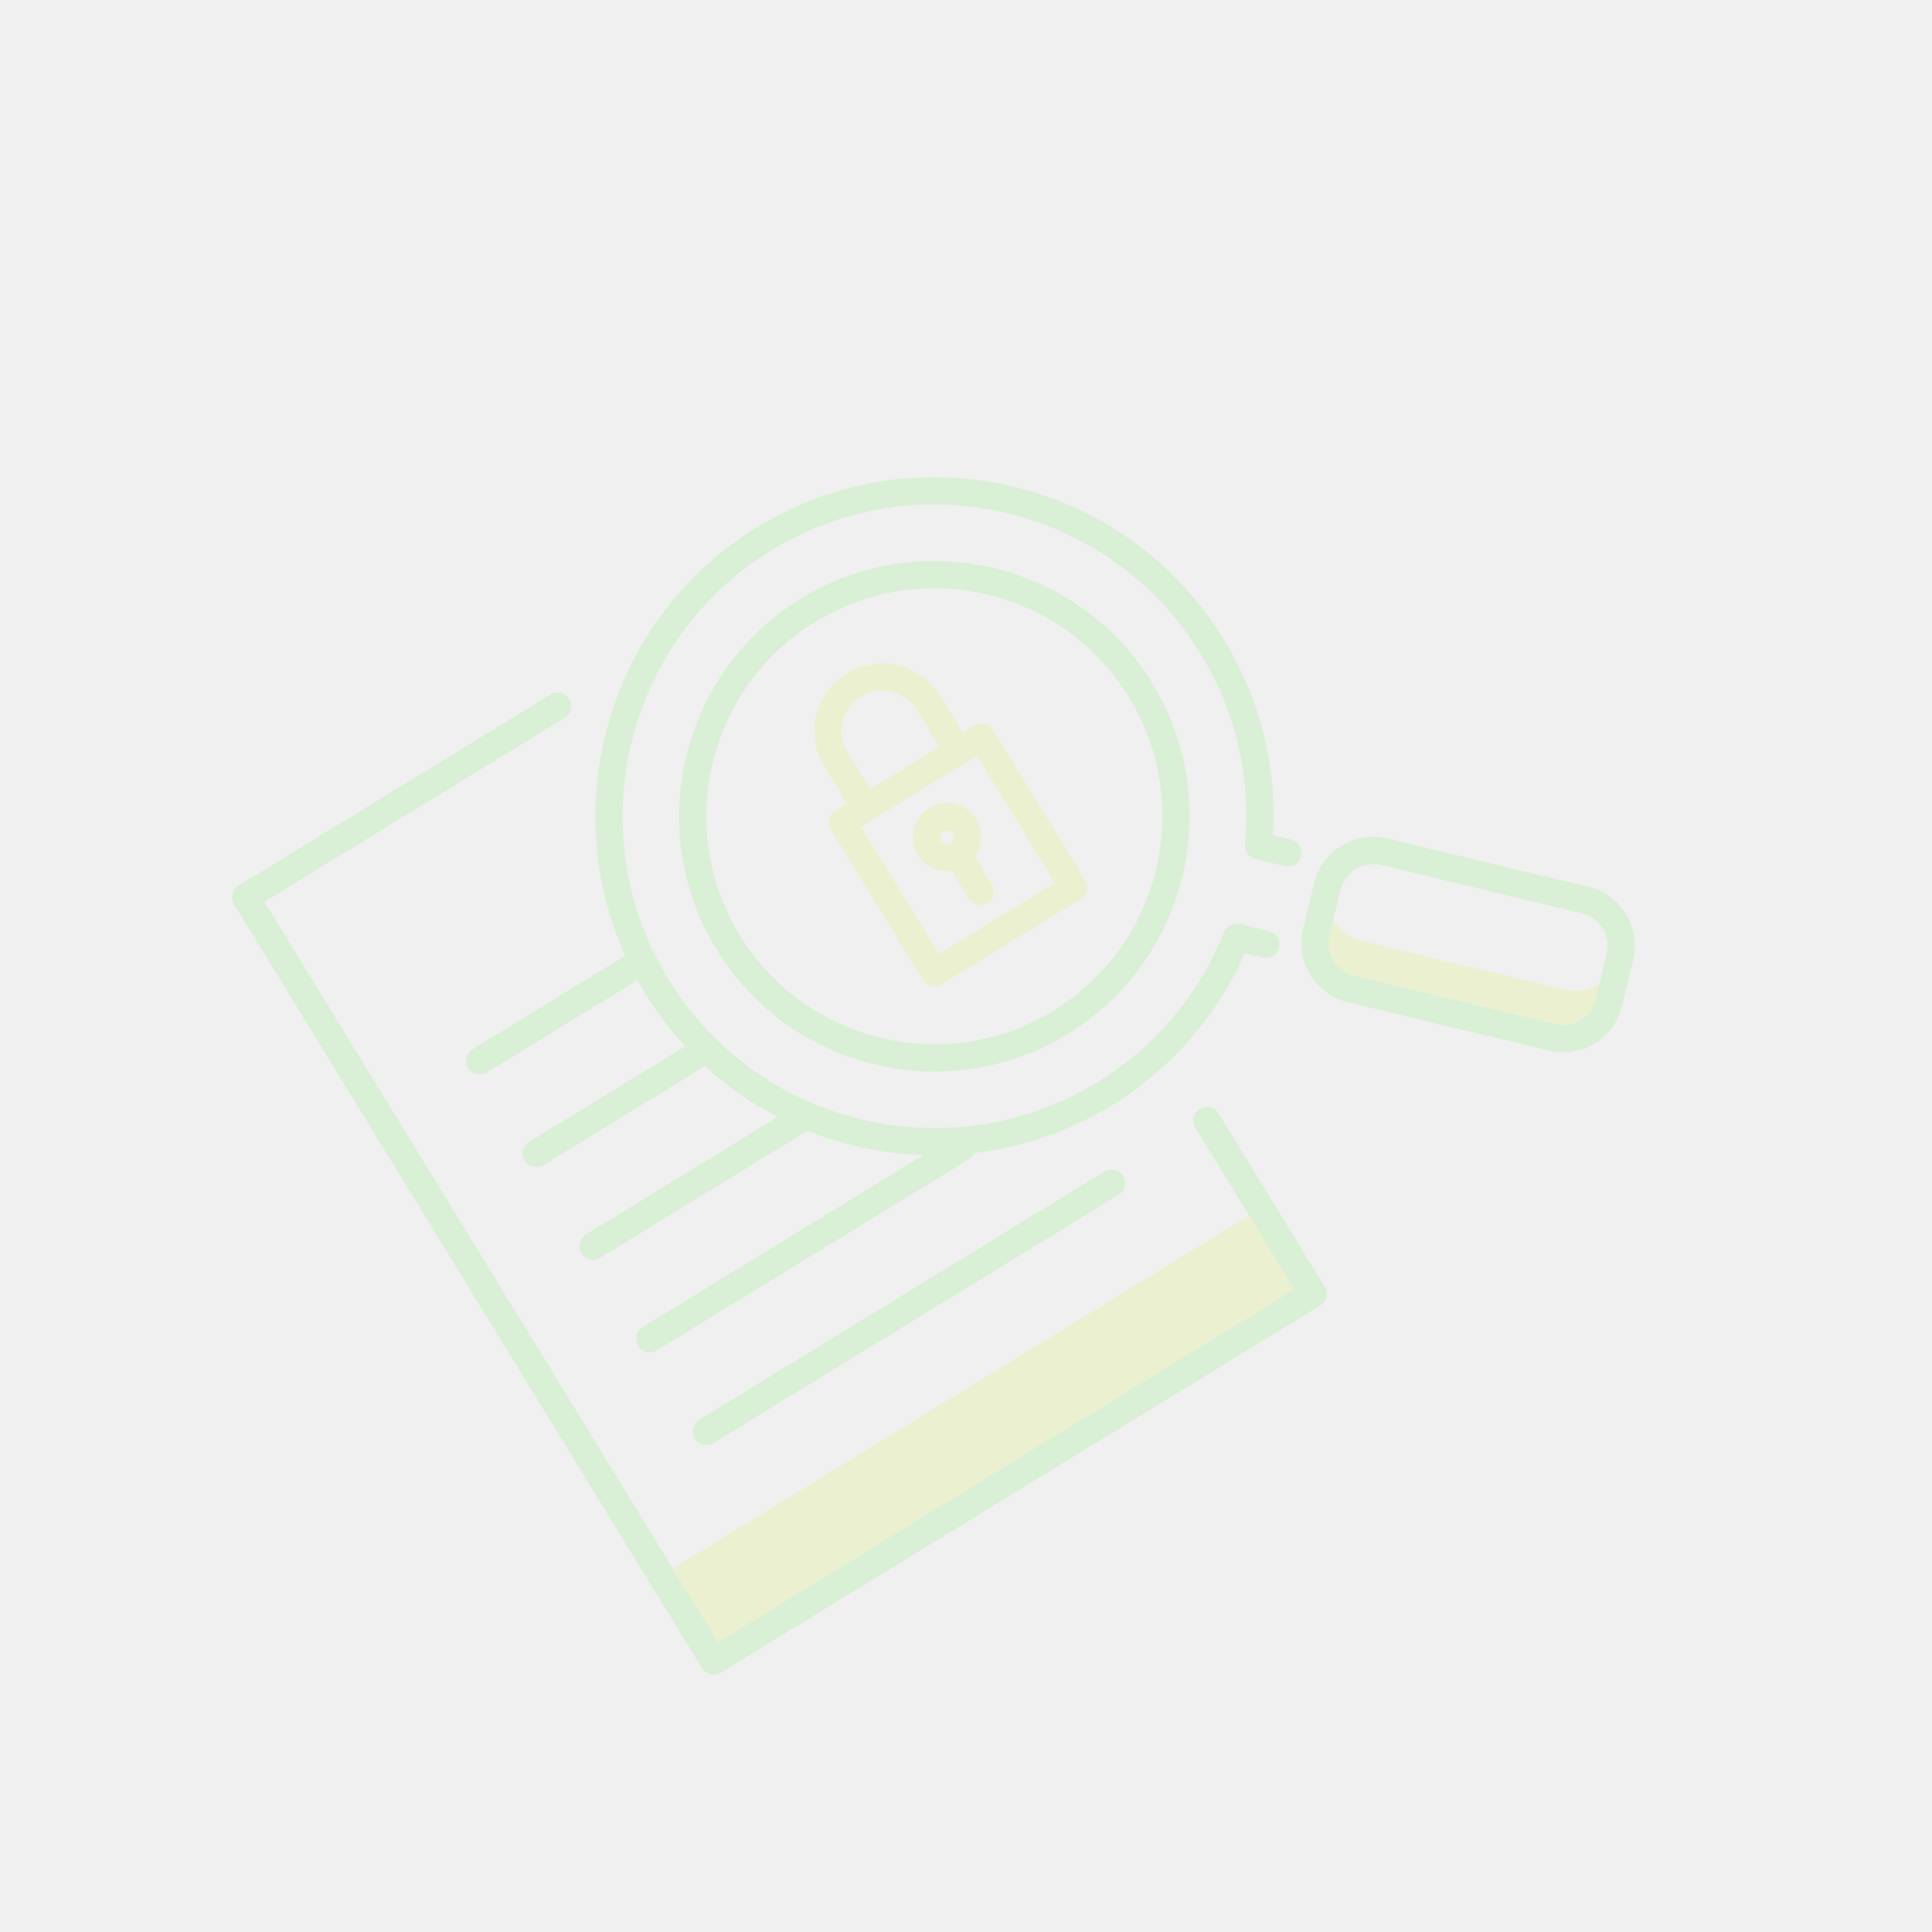
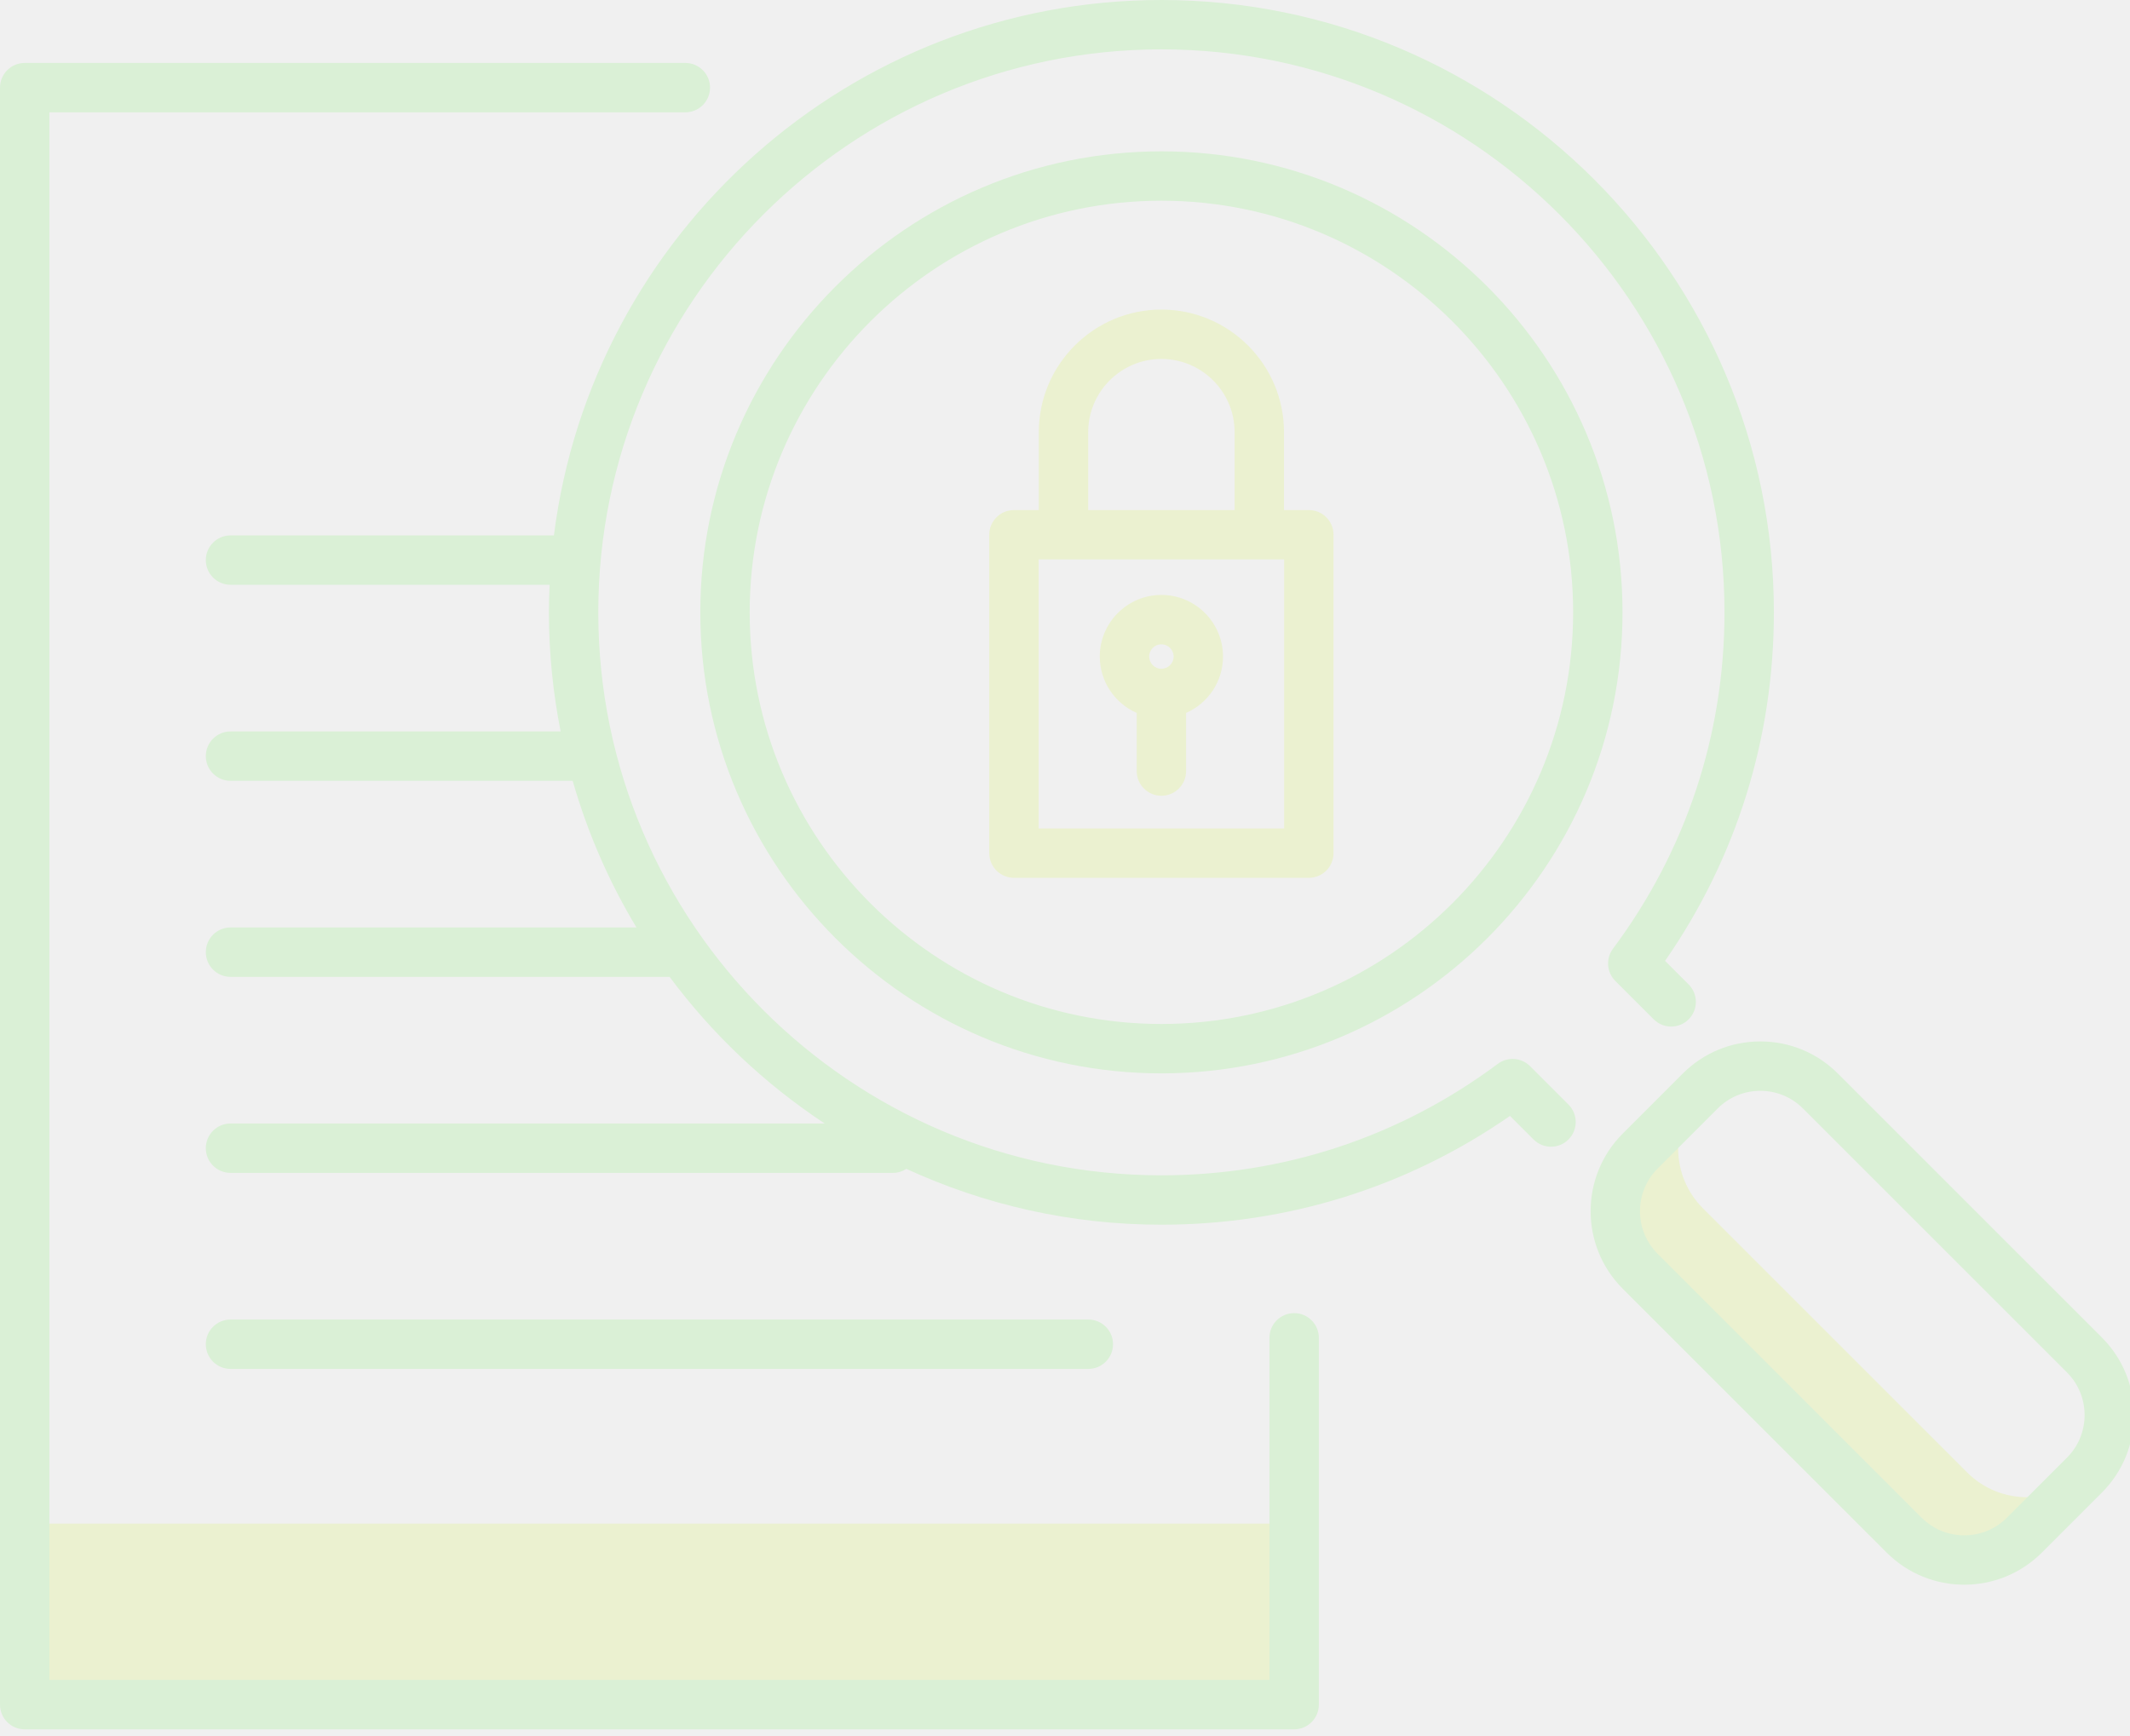
- <svg xmlns="http://www.w3.org/2000/svg" width="294" height="294" viewBox="0 0 294 294" fill="none">
-   <g clip-path="url(#clip0_8142_39977)">
-     <path d="M100.619 239.762L191.85 183.877L199.821 196.89L108.59 252.775L100.619 239.762Z" fill="#EBF1D0" />
-     <path d="M237.948 150.57L207.352 143.22C203.554 142.307 201.197 138.525 202.028 134.727C202.013 134.785 201.998 134.845 201.984 134.904L200.312 141.868C199.388 145.714 201.756 149.581 205.602 150.504L236.198 157.854C240.044 158.778 243.911 156.41 244.835 152.563L246.507 145.6C246.519 145.553 246.53 145.506 246.539 145.458C245.541 149.198 241.735 151.48 237.948 150.57Z" fill="#EBF1D0" />
-     <path d="M182.58 168.747C181.599 169.347 181.292 170.628 181.892 171.608L196.958 196.203L109.277 249.914L40.25 137.23L85.955 109.232C86.935 108.632 87.243 107.351 86.642 106.371C86.042 105.391 84.761 105.083 83.781 105.683L36.302 134.767C35.322 135.368 35.014 136.649 35.614 137.629L106.815 253.862C107.415 254.843 108.696 255.15 109.677 254.55L200.907 198.665C201.887 198.065 202.195 196.784 201.594 195.804L185.441 169.434C184.841 168.454 183.56 168.146 182.58 168.747Z" fill="#DAF0D6" />
-     <path d="M170.246 181.817C171.226 181.217 171.534 179.936 170.933 178.956C170.333 177.975 169.052 177.668 168.072 178.268L106.423 216.032C105.443 216.633 105.135 217.913 105.735 218.894C106.336 219.874 107.617 220.182 108.597 219.581L170.246 181.817Z" fill="#DAF0D6" />
-     <path d="M241.702 134.94L211.107 127.59C208.706 127.013 206.225 127.406 204.12 128.695C202.014 129.985 200.537 132.017 199.961 134.418L198.288 141.381C197.097 146.336 200.16 151.337 205.115 152.527L235.712 159.878C238.19 160.473 240.678 160.005 242.697 158.768C244.715 157.532 246.263 155.526 246.858 153.049L248.531 146.086C249.721 141.13 246.658 136.131 241.702 134.94ZM244.485 145.114L242.812 152.077C242.157 154.801 239.409 156.484 236.684 155.83L206.088 148.481C203.365 147.826 201.681 145.077 202.335 142.353L204.008 135.391C204.325 134.071 205.137 132.954 206.294 132.245C207.451 131.536 208.815 131.32 210.135 131.638L240.731 138.988C243.455 139.641 245.139 142.39 244.485 145.114Z" fill="#DAF0D6" />
-     <path d="M121.885 91.08C103.613 102.273 97.854 126.244 109.047 144.517C120.241 162.79 144.212 168.549 162.484 157.356C180.756 146.163 186.516 122.191 175.323 103.919C164.129 85.647 140.157 79.887 121.885 91.08ZM160.31 153.806C143.995 163.8 122.59 158.658 112.596 142.342C102.602 126.027 107.744 104.622 124.059 94.628C140.374 84.634 161.779 89.776 171.773 106.092C181.767 122.408 176.625 143.812 160.31 153.806Z" fill="#DAF0D6" />
-     <path d="M188.659 140.61C187.655 140.368 186.624 140.9 186.241 141.861C182.427 151.407 175.764 159.299 166.972 164.685C144.658 178.354 115.384 171.321 101.715 149.008C88.046 126.693 95.079 97.42 117.394 83.751C139.708 70.082 168.981 77.115 182.65 99.429C188.036 108.221 190.386 118.279 189.447 128.517C189.353 129.546 190.028 130.488 191.033 130.73L195.485 131.801C196.603 132.069 197.726 131.381 197.994 130.264C198.264 129.147 197.575 128.023 196.457 127.754L193.726 127.098C194.328 116.584 191.741 106.303 186.2 97.256C171.333 72.986 139.491 65.335 115.22 80.203C92.824 93.921 84.597 122.09 95.138 145.43L71.896 159.668C70.916 160.268 70.608 161.549 71.209 162.529C71.809 163.509 73.09 163.817 74.07 163.217L97.003 149.169C97.377 149.844 97.76 150.517 98.167 151.182C99.961 154.111 102.008 156.792 104.254 159.226L80.528 173.759C79.548 174.36 79.24 175.641 79.841 176.621C80.441 177.601 81.722 177.909 82.702 177.308L107.292 162.246C110.655 165.328 114.369 167.922 118.335 169.979L89.16 187.851C88.18 188.451 87.872 189.732 88.472 190.712C89.073 191.692 90.354 192 91.334 191.4L122.889 172.07C128.487 174.32 134.452 175.576 140.494 175.784L97.792 201.942C96.812 202.542 96.504 203.823 97.104 204.803C97.705 205.783 98.986 206.091 99.966 205.491L147.574 176.327C147.93 176.109 148.195 175.8 148.362 175.45C155.52 174.598 162.608 172.241 169.147 168.235C178.194 162.693 185.169 154.71 189.409 145.071L192.14 145.726C193.259 145.995 194.382 145.307 194.649 144.189C194.919 143.072 194.23 141.948 193.112 141.68L188.659 140.61Z" fill="#DAF0D6" />
-     <path d="M141.416 122.966C138.975 124.461 138.205 127.665 139.701 130.107C140.81 131.917 142.858 132.806 144.837 132.535L147.398 136.714C147.998 137.695 149.279 138.002 150.259 137.402C151.239 136.802 151.547 135.521 150.947 134.54L148.387 130.361C149.527 128.72 149.665 126.492 148.557 124.682C147.061 122.24 143.857 121.471 141.416 122.966ZM143.59 126.515C144.075 126.218 144.711 126.371 145.008 126.856C145.305 127.341 145.151 127.977 144.667 128.273C144.182 128.57 143.547 128.417 143.25 127.933C142.952 127.448 143.105 126.812 143.59 126.515Z" fill="#EBF1D0" />
-     <path d="M148.274 110.375L146.489 111.469L143.058 105.868C140.082 101.01 133.709 99.479 128.851 102.455C123.993 105.431 122.462 111.804 125.438 116.662L128.868 122.262L127.082 123.356C126.102 123.957 125.794 125.238 126.395 126.218L140.415 149.106C141.016 150.086 142.296 150.394 143.277 149.793L164.469 136.811C165.449 136.211 165.757 134.93 165.156 133.95L151.136 111.062C150.536 110.082 149.255 109.774 148.274 110.375ZM128.987 114.487C127.21 111.586 128.125 107.781 131.026 106.004C133.927 104.226 137.733 105.141 139.51 108.042L142.94 113.642L132.418 120.088L128.987 114.487ZM160.52 134.349L142.877 145.157L131.031 125.818L148.674 115.011L160.52 134.349Z" fill="#EBF1D0" />
-   </g>
-   <defs>
-     <clipPath id="clip0_8142_39977">
-       <rect width="213.093" height="213.093" fill="white" transform="translate(0 111.31) rotate(-31.4903)" />
-     </clipPath>
-   </defs>
+ <svg xmlns="http://www.w3.org/2000/svg" width="254" height="207" viewBox="0 0 254 207" fill="none">
+   <path d="M2.945 181.728H154.328V203.321H2.945V181.728Z" fill="#EBF1D0" />
+   <path d="M234.567 175.614L203.083 144.131C199.175 140.223 199.127 133.917 202.937 129.949C202.874 130.008 202.813 130.069 202.752 130.131L195.587 137.296C191.63 141.254 191.63 147.671 195.587 151.627L227.071 183.11C231.029 187.067 237.445 187.067 241.403 183.108L248.567 175.944C248.616 175.895 248.664 175.846 248.711 175.795C244.742 179.57 238.463 179.51 234.567 175.614Z" fill="#EBF1D0" />
+   <path d="M154.326 156.622C152.699 156.622 151.381 157.94 151.381 159.566V200.377H5.889V13.397H81.728C83.355 13.397 84.672 12.079 84.672 10.453C84.672 8.826 83.355 7.508 81.728 7.508H2.945C1.318 7.508 0 8.826 0 10.453V203.322C0 204.949 1.318 206.266 2.945 206.266H154.326C155.952 206.266 157.27 204.949 157.27 203.322V159.566C157.27 157.94 155.952 156.622 154.326 156.622Z" fill="#DAF0D6" />
+   <path d="M129.784 163.276C131.41 163.276 132.728 161.959 132.728 160.332C132.728 158.705 131.41 157.387 129.784 157.387H27.488C25.861 157.387 24.543 158.705 24.543 160.332C24.543 161.959 25.861 163.276 27.488 163.276H129.784Z" fill="#DAF0D6" />
+   <path d="M250.647 159.53L219.165 128.047C216.694 125.577 213.41 124.217 209.916 124.217C206.422 124.217 203.138 125.577 200.668 128.048L193.504 135.213C188.405 140.312 188.405 148.609 193.504 153.708L224.988 185.191C227.538 187.741 230.886 189.015 234.236 189.015C237.584 189.015 240.935 187.739 243.484 185.19L250.649 178.025C255.747 172.925 255.746 164.629 250.647 159.53ZM246.485 173.861L239.32 181.026C236.516 183.829 231.957 183.829 229.152 181.026L197.668 149.544C194.866 146.741 194.866 142.181 197.668 139.378L204.833 132.213C206.191 130.855 207.997 130.107 209.916 130.107C211.836 130.107 213.642 130.855 215 132.213L246.483 163.696C249.287 166.497 249.287 171.058 246.485 173.861Z" fill="#DAF0D6" />
+   <path d="M138.496 18.051C108.175 18.051 83.51 42.718 83.51 73.038C83.51 103.358 108.177 128.025 138.496 128.025C168.815 128.025 193.483 103.358 193.483 73.038C193.482 42.718 168.815 18.051 138.496 18.051ZM138.496 122.135C111.424 122.135 89.399 100.11 89.399 73.037C89.399 45.965 111.424 23.939 138.496 23.939C165.568 23.939 187.594 45.964 187.594 73.037C187.593 100.11 165.568 122.135 138.496 122.135Z" fill="#DAF0D6" />
+   <path d="M182.457 127.165C181.423 126.131 179.787 126.011 178.614 126.887C166.958 135.587 153.084 140.185 138.495 140.185C101.469 140.185 71.346 110.063 71.346 73.037C71.346 36.01 101.468 5.888 138.495 5.888C175.521 5.888 205.644 36.01 205.644 73.037C205.644 87.625 201.046 101.498 192.345 113.157C191.471 114.329 191.589 115.965 192.623 117L197.204 121.581C198.354 122.732 200.218 122.731 201.367 121.583C202.518 120.433 202.518 118.569 201.367 117.418L198.557 114.607C207.055 102.367 211.533 88.049 211.533 73.038C211.533 32.765 178.769 0 138.495 0C101.332 0 70.586 27.906 66.054 63.859H27.488C25.861 63.859 24.543 65.177 24.543 66.804C24.543 68.431 25.861 69.749 27.488 69.749H65.541C65.493 70.84 65.458 71.934 65.458 73.038C65.458 77.898 65.945 82.645 66.856 87.243H27.488C25.861 87.243 24.543 88.561 24.543 90.187C24.543 91.814 25.861 93.132 27.488 93.132H68.29C70.069 99.336 72.634 105.211 75.898 110.624H27.488C25.861 110.624 24.543 111.942 24.543 113.569C24.543 115.195 25.861 116.513 27.488 116.513H79.847C84.94 123.366 91.208 129.29 98.344 134.006H27.488C25.861 134.006 24.543 135.324 24.543 136.951C24.543 138.577 25.861 139.895 27.488 139.895H106.485C107.077 139.895 107.624 139.717 108.085 139.418C117.351 143.681 127.646 146.076 138.496 146.076C153.508 146.076 167.824 141.598 180.064 133.102L182.876 135.912C184.026 137.063 185.89 137.063 187.039 135.912C188.19 134.762 188.19 132.898 187.039 131.748L182.457 127.165Z" fill="#DAF0D6" />
+   <path d="M138.496 70.96C134.445 70.96 131.148 74.257 131.148 78.308C131.148 81.313 132.962 83.898 135.551 85.035V91.97C135.551 93.596 136.869 94.914 138.496 94.914C140.122 94.914 141.44 93.596 141.44 91.97V85.035C144.029 83.897 145.843 81.312 145.843 78.308C145.843 74.257 142.546 70.96 138.496 70.96ZM138.496 76.849C139.3 76.849 139.954 77.504 139.954 78.308C139.954 79.113 139.299 79.766 138.496 79.766C137.691 79.766 137.037 79.111 137.037 78.308C137.036 77.504 137.691 76.849 138.496 76.849Z" fill="#EBF1D0" />
+   <path d="M156.078 60.837H153.115V51.544C153.115 43.483 146.556 36.925 138.496 36.925C130.435 36.925 123.877 43.483 123.877 51.544V60.837H120.913C119.287 60.837 117.969 62.155 117.969 63.781V101.76C117.969 103.386 119.287 104.704 120.913 104.704H156.078C157.704 104.704 159.022 103.386 159.022 101.76V63.781C159.022 62.155 157.704 60.837 156.078 60.837ZM129.767 51.544C129.767 46.73 133.683 42.814 138.497 42.814C143.31 42.814 147.227 46.73 147.227 51.544V60.837H129.767V51.544ZM153.133 98.815H123.858V66.726H153.133V98.815Z" fill="#EBF1D0" />
</svg>
